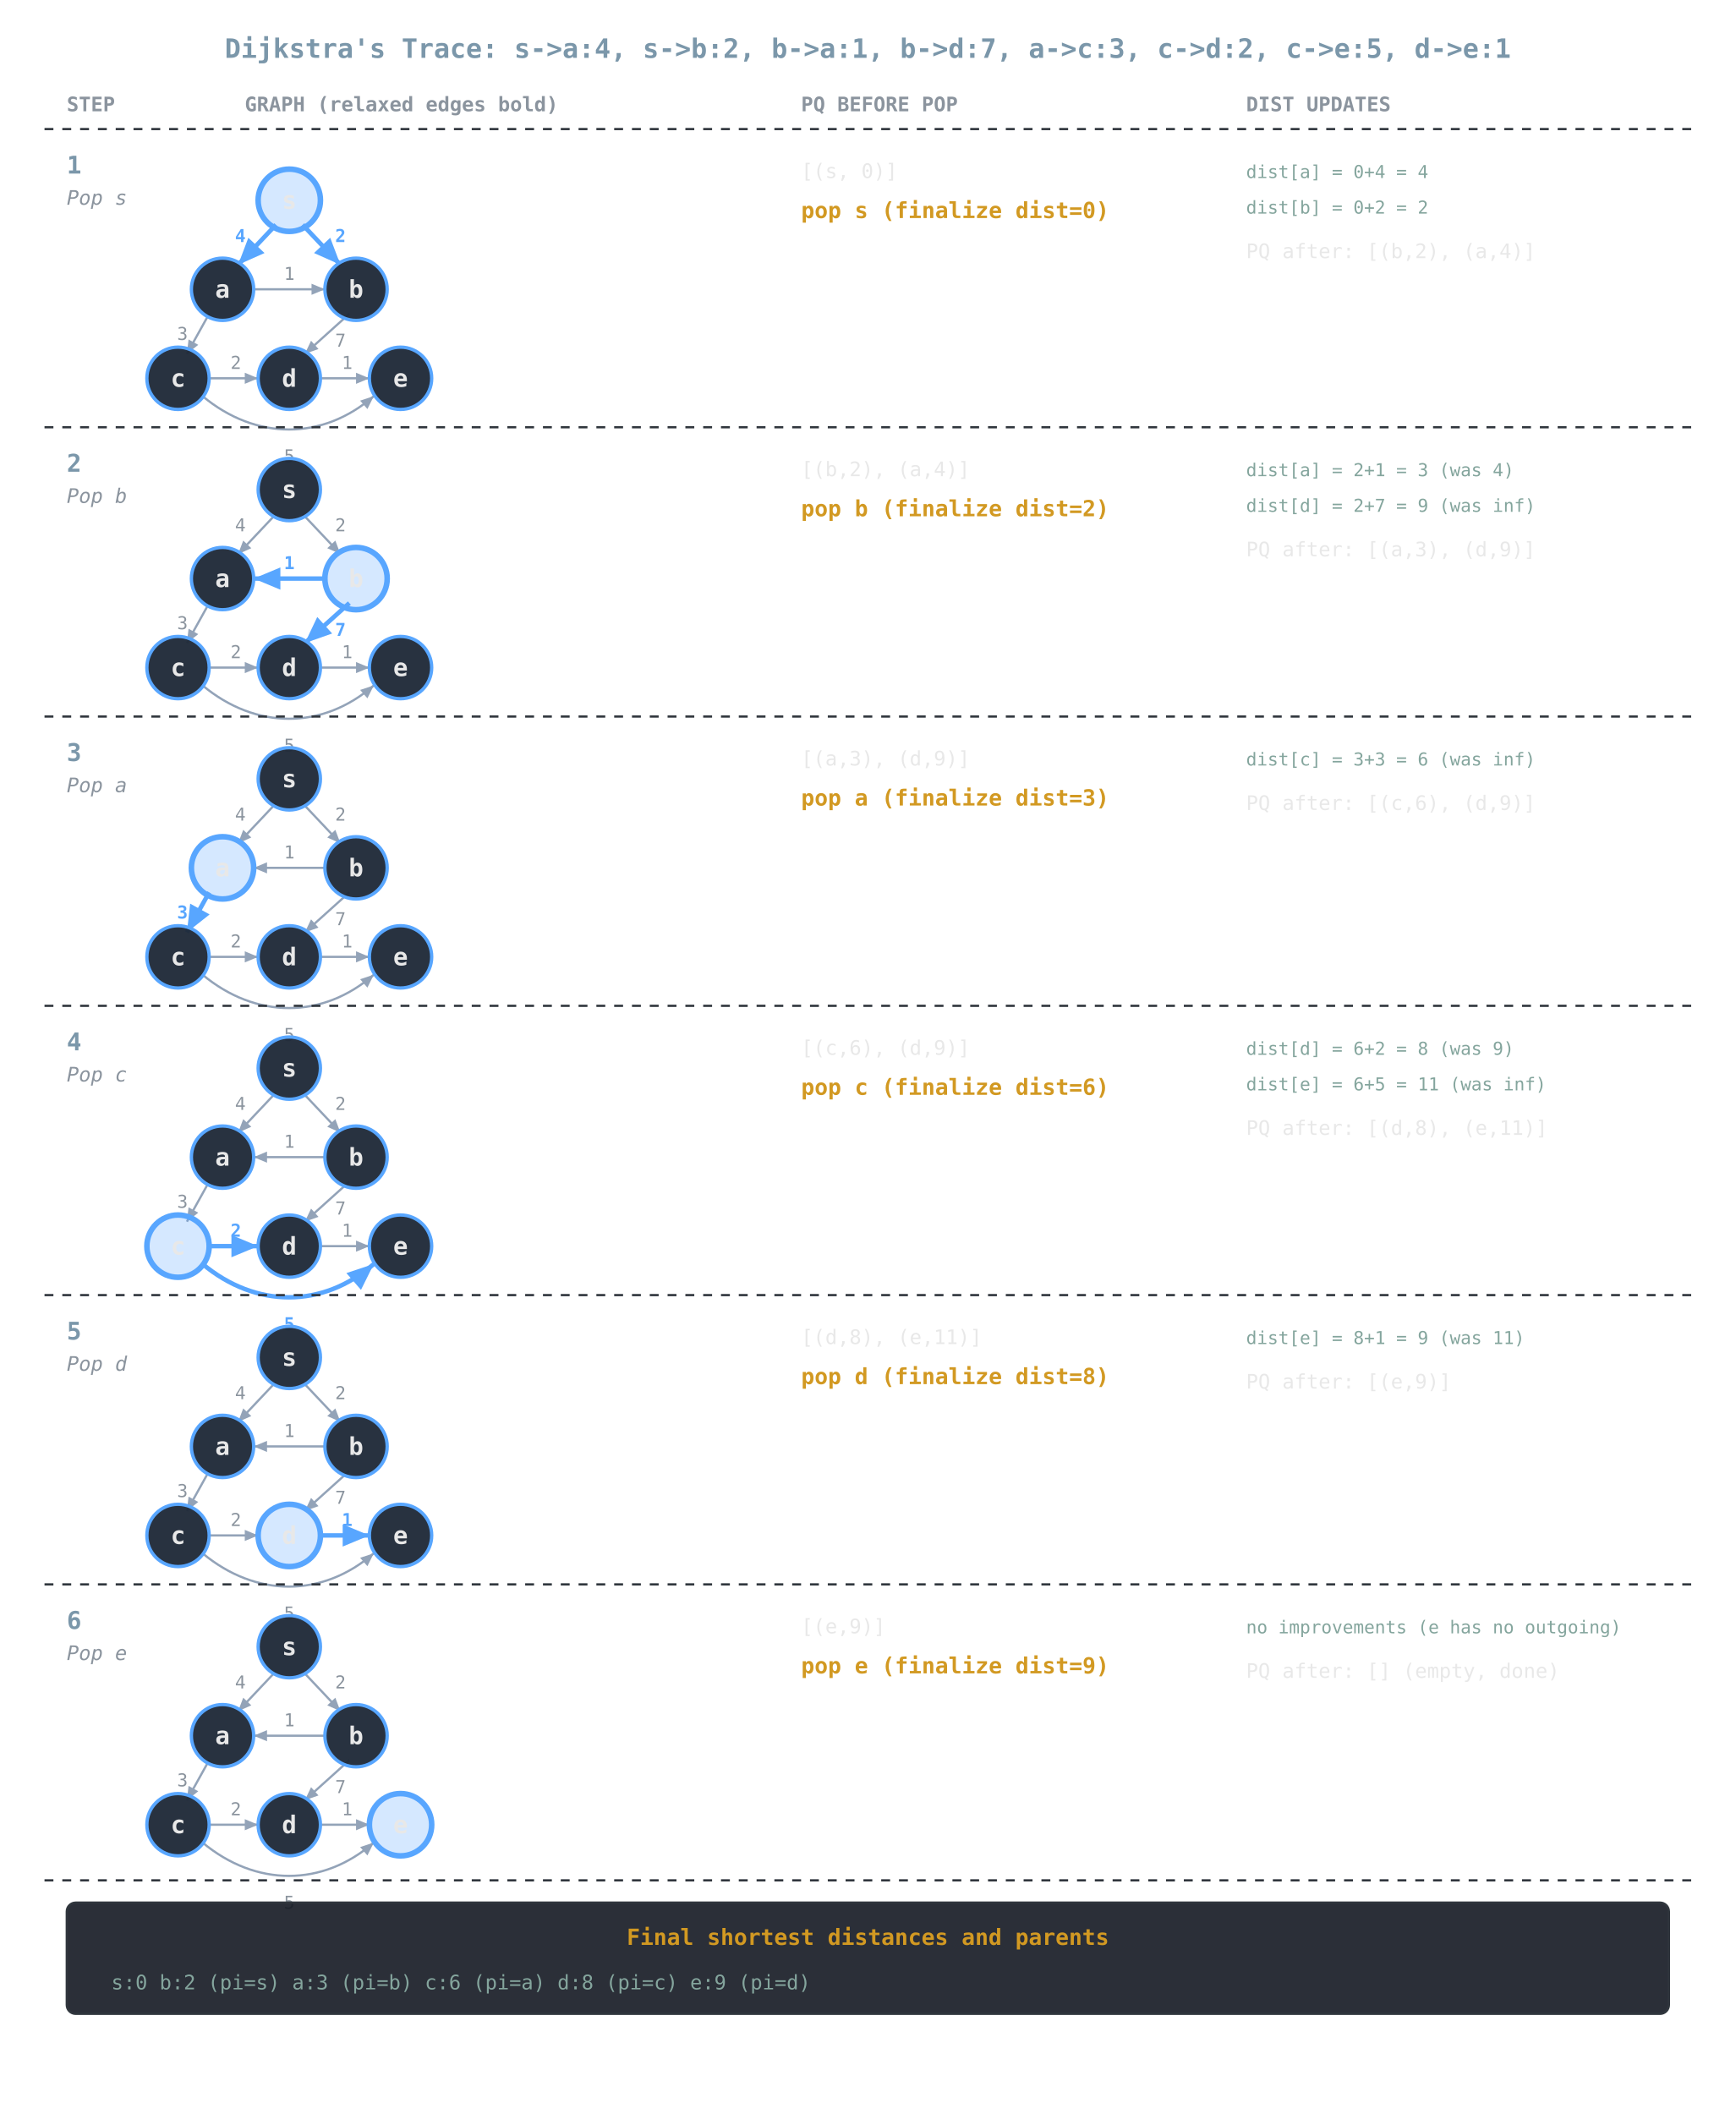
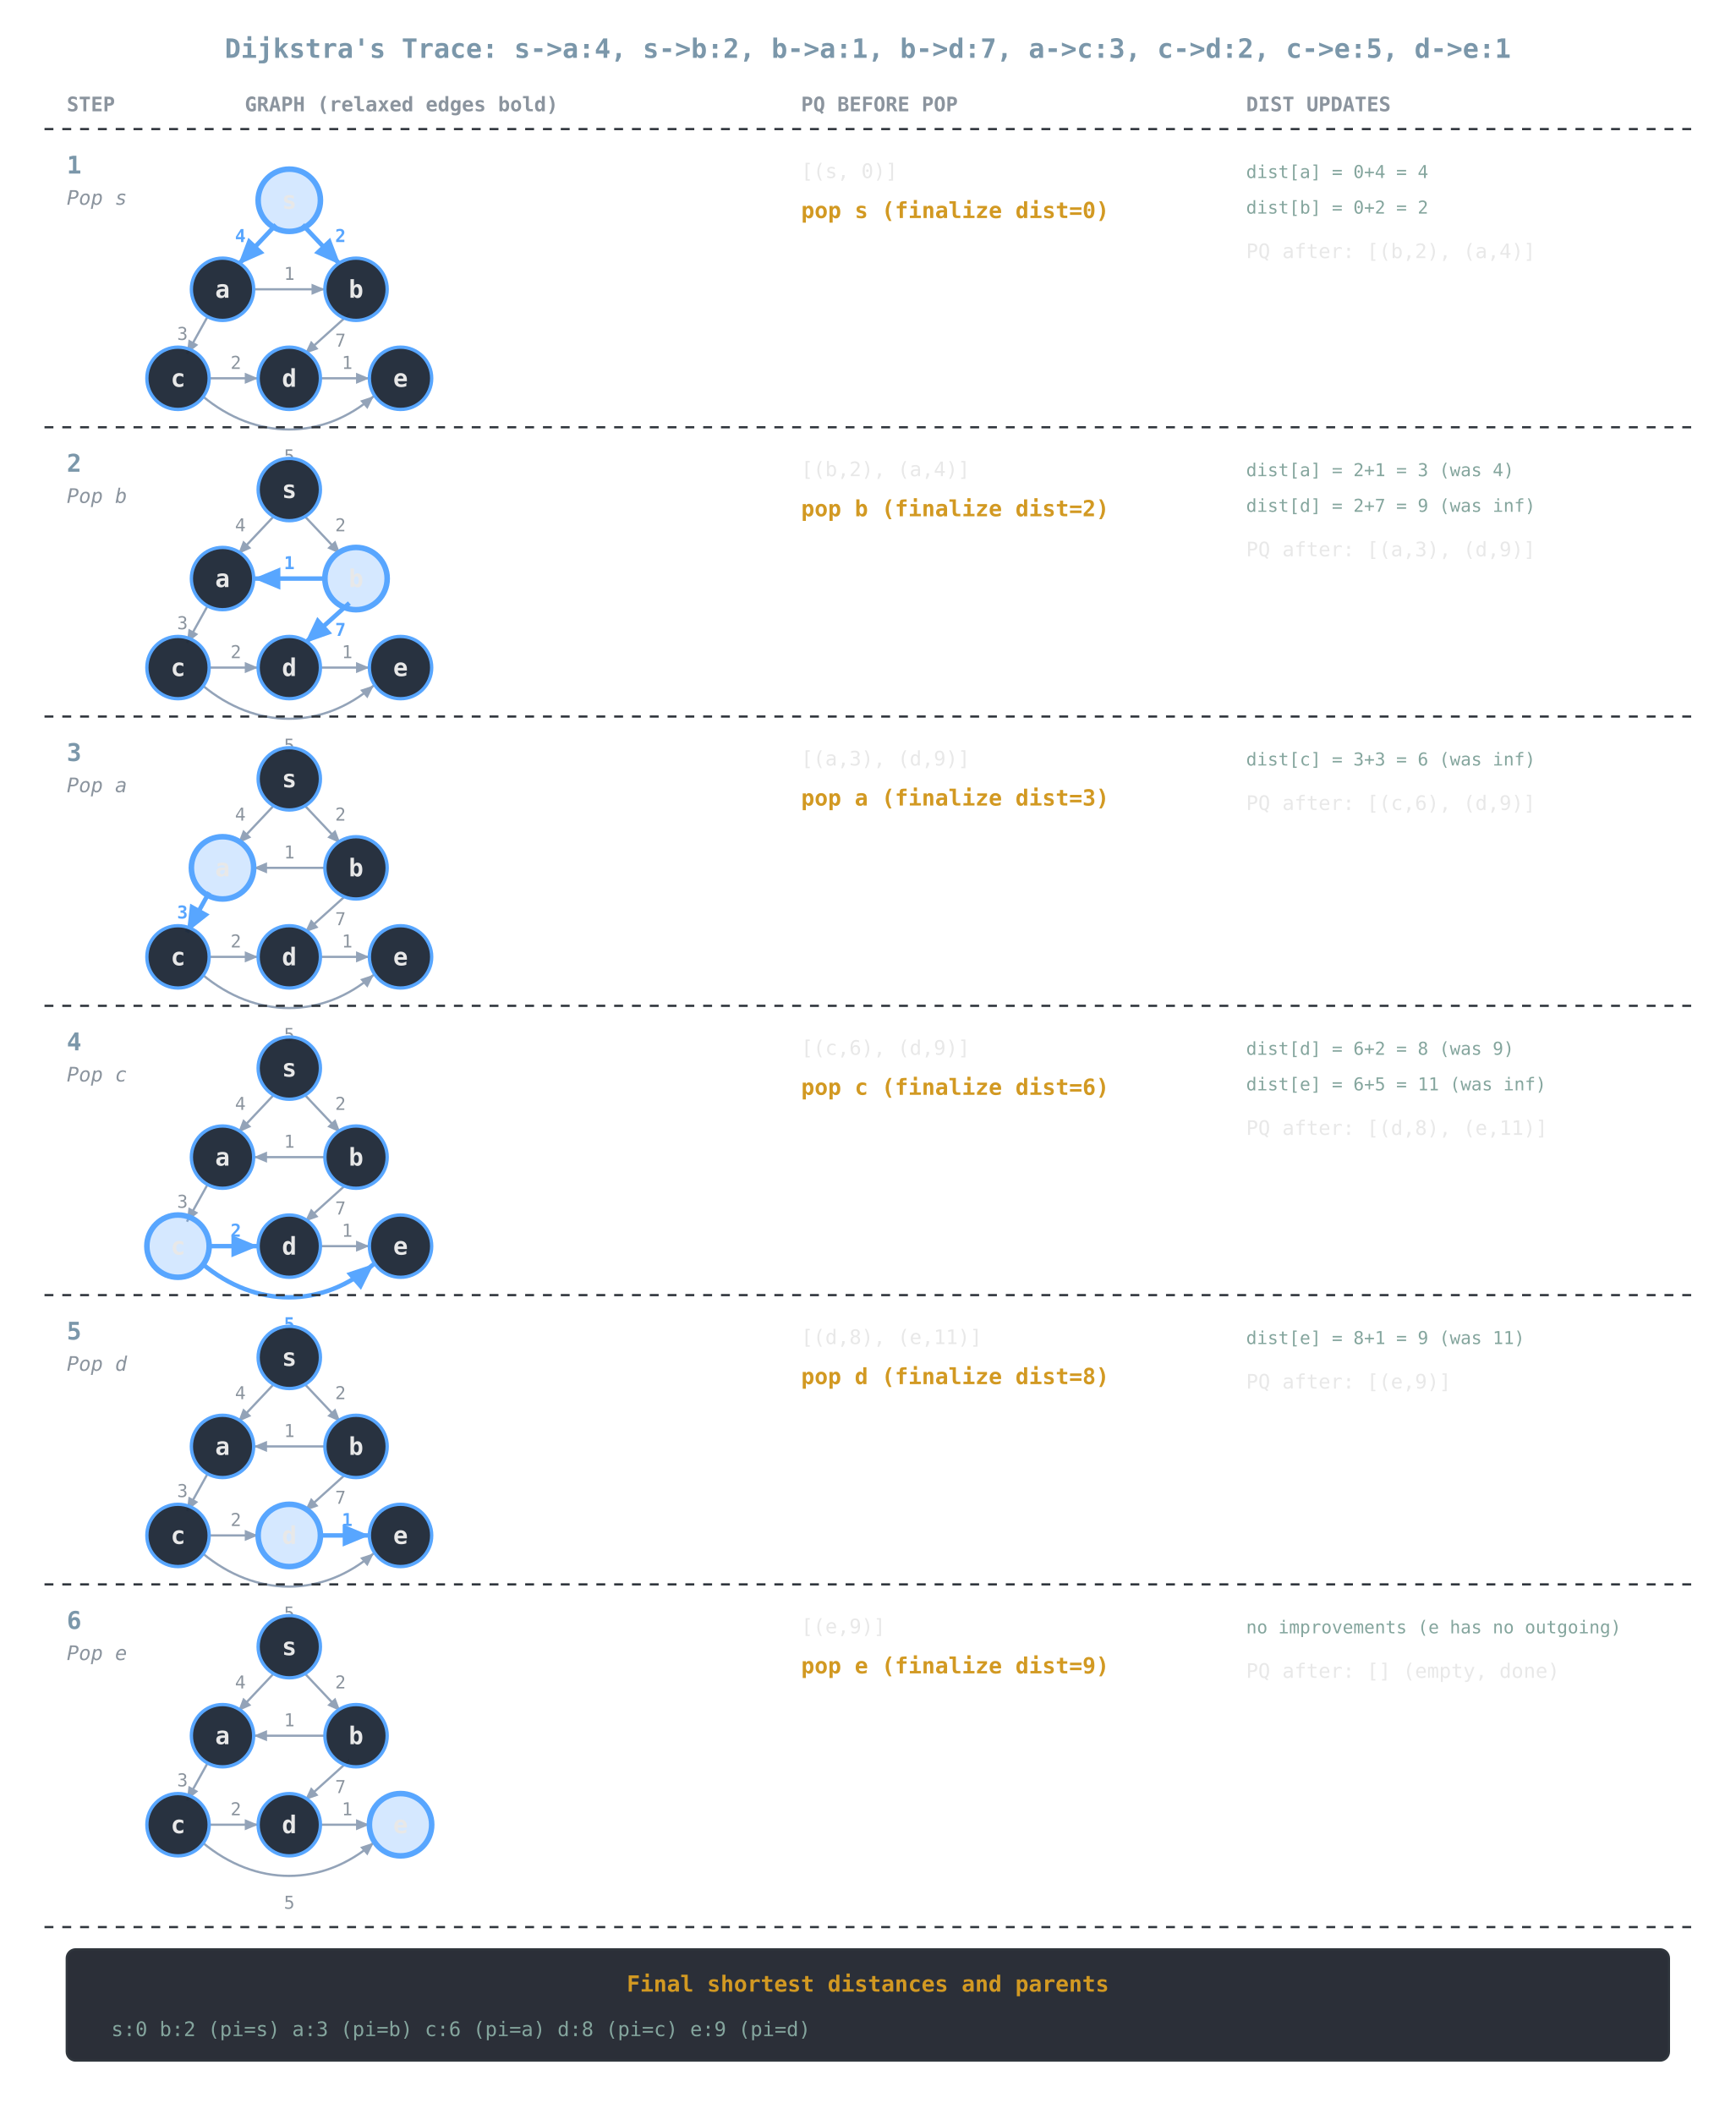
<svg xmlns="http://www.w3.org/2000/svg" viewBox="0 0 780 950" fill="none">
  <style>
    text { font-family: 'IBM Plex Mono', 'SF Mono', 'Fira Code', 'Consolas', monospace; }
    .node { fill: rgba(30,40,55,0.95); stroke: #58a6ff; stroke-width: 1.5; }
    .node-popped { fill: rgba(88,166,255,0.25); stroke: #58a6ff; stroke-width: 2.5; }
    .node-text { font-size: 11px; fill: #e8e8e8; text-anchor: middle; dominant-baseline: central; font-weight: 600; }
    .edge { stroke: #93a3b8; stroke-width: 1; fill: none; }
    .edge-relaxed { stroke: #58a6ff; stroke-width: 2; fill: none; }
    .edge-weight { font-size: 8px; fill: #8b949e; text-anchor: middle; dominant-baseline: central; }
    .edge-weight-relaxed { font-size: 8px; fill: #58a6ff; text-anchor: middle; dominant-baseline: central; font-weight: 600; }
    .anno { font-size: 10px; fill: #d29922; font-weight: 600; }
    .anno-left { font-size: 10px; fill: #d29922; font-weight: 600; text-anchor: start; }
    .anno-mid { font-size: 10px; fill: #d29922; font-weight: 600; text-anchor: middle; }
    .desc { font-size: 9px; fill: #8b949e; font-style: italic; text-anchor: start; }
    .step-label { font-size: 11px; fill: #7b97aa; font-weight: 700; text-anchor: start; }
    .pq-text { font-size: 9px; fill: #e8e8e8; text-anchor: start; }
    .dist-text { font-size: 9px; fill: #84a59d; text-anchor: start; }
    .dist-update { font-size: 8px; fill: #84a59d; text-anchor: start; }
    .sep { stroke: #30363d; stroke-width: 1; stroke-dasharray: 4 4; }
    .title { font-size: 12px; fill: #7b97aa; font-weight: 600; text-anchor: middle; }
    .header { font-size: 9px; fill: #8b949e; font-weight: 600; text-anchor: start; }
    .callout-box { fill: rgba(20,25,35,0.9); stroke: #30363d; stroke-width: 1; rx: 4; }
    .arrow { fill: #93a3b8; }
    .arrow-relaxed { fill: #58a6ff; }
    @media (prefers-color-scheme: light) {
      .node { fill: #1a1a2e; stroke: #284b63; }
      .node-popped { fill: rgba(40,75,99,0.25); stroke: #284b63; }
      .edge { stroke: #d1d5db; }
      .edge-relaxed { stroke: #284b63; }
      .edge-weight { fill: #9ca3af; }
      .edge-weight-relaxed { fill: #284b63; }
      .anno, .anno-left, .anno-mid { fill: #9e6000; }
      .desc { fill: #6e7781; }
      .step-label { fill: #284b63; }
      .pq-text { fill: #1a1a2e; }
      .dist-text { fill: #4a7c6f; }
      .dist-update { fill: #4a7c6f; }
      .sep { stroke: #e5e5e5; }
      .title { fill: #284b63; }
      .header { fill: #6e7781; }
      .callout-box { fill: rgba(240,240,245,0.95); stroke: #e5e5e5; }
      .arrow { fill: #d1d5db; }
      .arrow-relaxed { fill: #284b63; }
    }
  </style>
  <defs>
    <marker id="arr" markerWidth="6" markerHeight="5" refX="6" refY="2.5" orient="auto">
      <polygon points="0 0, 6 2.5, 0 5" class="arrow" />
    </marker>
    <marker id="arr-r" markerWidth="6" markerHeight="5" refX="6" refY="2.5" orient="auto">
      <polygon points="0 0, 6 2.5, 0 5" class="arrow-relaxed" />
    </marker>
  </defs>
  <text x="390" y="26" class="title">Dijkstra's Trace: s-&gt;a:4, s-&gt;b:2, b-&gt;a:1, b-&gt;d:7, a-&gt;c:3, c-&gt;d:2, c-&gt;e:5, d-&gt;e:1</text>
  <text x="30" y="50" class="header">STEP</text>
  <text x="110" y="50" class="header">GRAPH (relaxed edges bold)</text>
  <text x="360" y="50" class="header">PQ BEFORE POP</text>
  <text x="560" y="50" class="header">DIST UPDATES</text>
  <line x1="20" y1="58" x2="760" y2="58" class="sep" />
  <text x="30" y="78" class="step-label">1</text>
  <text x="30" y="92" class="desc">Pop s</text>
  <line x1="124" y1="101" x2="107" y2="119" class="edge-relaxed" marker-end="url(#arr-r)" />
  <text x="108" y="106" class="edge-weight-relaxed">4</text>
  <line x1="136" y1="101" x2="153" y2="119" class="edge-relaxed" marker-end="url(#arr-r)" />
  <text x="153" y="106" class="edge-weight-relaxed">2</text>
  <line x1="114" y1="130" x2="146" y2="130" class="edge" marker-end="url(#arr)" />
  <text x="130" y="123" class="edge-weight">1</text>
  <line x1="157" y1="141" x2="137" y2="159" class="edge" marker-end="url(#arr)" />
  <text x="153" y="153" class="edge-weight">7</text>
  <line x1="94" y1="141" x2="84" y2="159" class="edge" marker-end="url(#arr)" />
  <text x="82" y="150" class="edge-weight">3</text>
  <line x1="94" y1="170" x2="116" y2="170" class="edge" marker-end="url(#arr)" />
  <text x="106" y="163" class="edge-weight">2</text>
  <path d="M 91,178 C 115,198 145,198 168,178" class="edge" marker-end="url(#arr)" />
  <text x="130" y="205" class="edge-weight">5</text>
  <line x1="144" y1="170" x2="166" y2="170" class="edge" marker-end="url(#arr)" />
  <text x="156" y="163" class="edge-weight">1</text>
  <circle cx="130" cy="90" r="14" class="node-popped" />
  <text x="130" y="90" class="node-text">s</text>
  <circle cx="100" cy="130" r="14" class="node" />
  <text x="100" y="130" class="node-text">a</text>
  <circle cx="160" cy="130" r="14" class="node" />
  <text x="160" y="130" class="node-text">b</text>
  <circle cx="80" cy="170" r="14" class="node" />
  <text x="80" y="170" class="node-text">c</text>
  <circle cx="130" cy="170" r="14" class="node" />
  <text x="130" y="170" class="node-text">d</text>
  <circle cx="180" cy="170" r="14" class="node" />
  <text x="180" y="170" class="node-text">e</text>
  <text x="360" y="80" class="pq-text">[(s, 0)]</text>
  <text x="360" y="98" class="anno-left">pop s (finalize dist=0)</text>
  <text x="560" y="80" class="dist-update">dist[a] = 0+4 = 4</text>
  <text x="560" y="96" class="dist-update">dist[b] = 0+2 = 2</text>
  <text x="560" y="116" class="pq-text">PQ after: [(b,2), (a,4)]</text>
  <line x1="20" y1="192" x2="760" y2="192" class="sep" />
  <text x="30" y="212" class="step-label">2</text>
  <text x="30" y="226" class="desc">Pop b</text>
  <line x1="124" y1="231" x2="107" y2="249" class="edge" marker-end="url(#arr)" />
  <text x="108" y="236" class="edge-weight">4</text>
  <line x1="136" y1="231" x2="153" y2="249" class="edge" marker-end="url(#arr)" />
  <text x="153" y="236" class="edge-weight">2</text>
  <line x1="146" y1="260" x2="114" y2="260" class="edge-relaxed" marker-end="url(#arr-r)" />
  <text x="130" y="253" class="edge-weight-relaxed">1</text>
  <line x1="157" y1="271" x2="137" y2="289" class="edge-relaxed" marker-end="url(#arr-r)" />
  <text x="153" y="283" class="edge-weight-relaxed">7</text>
  <line x1="94" y1="271" x2="84" y2="289" class="edge" marker-end="url(#arr)" />
  <text x="82" y="280" class="edge-weight">3</text>
  <line x1="94" y1="300" x2="116" y2="300" class="edge" marker-end="url(#arr)" />
  <text x="106" y="293" class="edge-weight">2</text>
  <path d="M 91,308 C 115,328 145,328 168,308" class="edge" marker-end="url(#arr)" />
  <text x="130" y="335" class="edge-weight">5</text>
  <line x1="144" y1="300" x2="166" y2="300" class="edge" marker-end="url(#arr)" />
  <text x="156" y="293" class="edge-weight">1</text>
  <circle cx="130" cy="220" r="14" class="node" />
  <text x="130" y="220" class="node-text">s</text>
  <circle cx="100" cy="260" r="14" class="node" />
  <text x="100" y="260" class="node-text">a</text>
  <circle cx="160" cy="260" r="14" class="node-popped" />
  <text x="160" y="260" class="node-text">b</text>
  <circle cx="80" cy="300" r="14" class="node" />
  <text x="80" y="300" class="node-text">c</text>
  <circle cx="130" cy="300" r="14" class="node" />
  <text x="130" y="300" class="node-text">d</text>
  <circle cx="180" cy="300" r="14" class="node" />
  <text x="180" y="300" class="node-text">e</text>
  <text x="360" y="214" class="pq-text">[(b,2), (a,4)]</text>
  <text x="360" y="232" class="anno-left">pop b (finalize dist=2)</text>
  <text x="560" y="214" class="dist-update">dist[a] = 2+1 = 3 (was 4)</text>
  <text x="560" y="230" class="dist-update">dist[d] = 2+7 = 9 (was inf)</text>
  <text x="560" y="250" class="pq-text">PQ after: [(a,3), (d,9)]</text>
  <line x1="20" y1="322" x2="760" y2="322" class="sep" />
  <text x="30" y="342" class="step-label">3</text>
  <text x="30" y="356" class="desc">Pop a</text>
  <line x1="124" y1="361" x2="107" y2="379" class="edge" marker-end="url(#arr)" />
  <text x="108" y="366" class="edge-weight">4</text>
  <line x1="136" y1="361" x2="153" y2="379" class="edge" marker-end="url(#arr)" />
  <text x="153" y="366" class="edge-weight">2</text>
  <line x1="146" y1="390" x2="114" y2="390" class="edge" marker-end="url(#arr)" />
  <text x="130" y="383" class="edge-weight">1</text>
  <line x1="157" y1="401" x2="137" y2="419" class="edge" marker-end="url(#arr)" />
  <text x="153" y="413" class="edge-weight">7</text>
  <line x1="94" y1="401" x2="84" y2="419" class="edge-relaxed" marker-end="url(#arr-r)" />
  <text x="82" y="410" class="edge-weight-relaxed">3</text>
  <line x1="94" y1="430" x2="116" y2="430" class="edge" marker-end="url(#arr)" />
  <text x="106" y="423" class="edge-weight">2</text>
  <path d="M 91,438 C 115,458 145,458 168,438" class="edge" marker-end="url(#arr)" />
  <text x="130" y="465" class="edge-weight">5</text>
  <line x1="144" y1="430" x2="166" y2="430" class="edge" marker-end="url(#arr)" />
  <text x="156" y="423" class="edge-weight">1</text>
  <circle cx="130" cy="350" r="14" class="node" />
  <text x="130" y="350" class="node-text">s</text>
  <circle cx="100" cy="390" r="14" class="node-popped" />
  <text x="100" y="390" class="node-text">a</text>
  <circle cx="160" cy="390" r="14" class="node" />
  <text x="160" y="390" class="node-text">b</text>
  <circle cx="80" cy="430" r="14" class="node" />
  <text x="80" y="430" class="node-text">c</text>
  <circle cx="130" cy="430" r="14" class="node" />
  <text x="130" y="430" class="node-text">d</text>
  <circle cx="180" cy="430" r="14" class="node" />
  <text x="180" y="430" class="node-text">e</text>
  <text x="360" y="344" class="pq-text">[(a,3), (d,9)]</text>
  <text x="360" y="362" class="anno-left">pop a (finalize dist=3)</text>
  <text x="560" y="344" class="dist-update">dist[c] = 3+3 = 6 (was inf)</text>
  <text x="560" y="364" class="pq-text">PQ after: [(c,6), (d,9)]</text>
  <line x1="20" y1="452" x2="760" y2="452" class="sep" />
  <text x="30" y="472" class="step-label">4</text>
  <text x="30" y="486" class="desc">Pop c</text>
  <line x1="124" y1="491" x2="107" y2="509" class="edge" marker-end="url(#arr)" />
  <text x="108" y="496" class="edge-weight">4</text>
  <line x1="136" y1="491" x2="153" y2="509" class="edge" marker-end="url(#arr)" />
  <text x="153" y="496" class="edge-weight">2</text>
  <line x1="146" y1="520" x2="114" y2="520" class="edge" marker-end="url(#arr)" />
  <text x="130" y="513" class="edge-weight">1</text>
  <line x1="157" y1="531" x2="137" y2="549" class="edge" marker-end="url(#arr)" />
  <text x="153" y="543" class="edge-weight">7</text>
  <line x1="94" y1="531" x2="84" y2="549" class="edge" marker-end="url(#arr)" />
  <text x="82" y="540" class="edge-weight">3</text>
  <line x1="94" y1="560" x2="116" y2="560" class="edge-relaxed" marker-end="url(#arr-r)" />
  <text x="106" y="553" class="edge-weight-relaxed">2</text>
  <path d="M 91,568 C 115,588 145,588 168,568" class="edge-relaxed" marker-end="url(#arr-r)" />
  <text x="130" y="595" class="edge-weight-relaxed">5</text>
  <line x1="144" y1="560" x2="166" y2="560" class="edge" marker-end="url(#arr)" />
  <text x="156" y="553" class="edge-weight">1</text>
  <circle cx="130" cy="480" r="14" class="node" />
  <text x="130" y="480" class="node-text">s</text>
  <circle cx="100" cy="520" r="14" class="node" />
  <text x="100" y="520" class="node-text">a</text>
  <circle cx="160" cy="520" r="14" class="node" />
  <text x="160" y="520" class="node-text">b</text>
  <circle cx="80" cy="560" r="14" class="node-popped" />
  <text x="80" y="560" class="node-text">c</text>
  <circle cx="130" cy="560" r="14" class="node" />
  <text x="130" y="560" class="node-text">d</text>
  <circle cx="180" cy="560" r="14" class="node" />
  <text x="180" y="560" class="node-text">e</text>
  <text x="360" y="474" class="pq-text">[(c,6), (d,9)]</text>
  <text x="360" y="492" class="anno-left">pop c (finalize dist=6)</text>
  <text x="560" y="474" class="dist-update">dist[d] = 6+2 = 8 (was 9)</text>
  <text x="560" y="490" class="dist-update">dist[e] = 6+5 = 11 (was inf)</text>
  <text x="560" y="510" class="pq-text">PQ after: [(d,8), (e,11)]</text>
  <line x1="20" y1="582" x2="760" y2="582" class="sep" />
  <text x="30" y="602" class="step-label">5</text>
  <text x="30" y="616" class="desc">Pop d</text>
  <line x1="124" y1="621" x2="107" y2="639" class="edge" marker-end="url(#arr)" />
  <text x="108" y="626" class="edge-weight">4</text>
  <line x1="136" y1="621" x2="153" y2="639" class="edge" marker-end="url(#arr)" />
  <text x="153" y="626" class="edge-weight">2</text>
  <line x1="146" y1="650" x2="114" y2="650" class="edge" marker-end="url(#arr)" />
  <text x="130" y="643" class="edge-weight">1</text>
  <line x1="157" y1="661" x2="137" y2="679" class="edge" marker-end="url(#arr)" />
  <text x="153" y="673" class="edge-weight">7</text>
  <line x1="94" y1="661" x2="84" y2="679" class="edge" marker-end="url(#arr)" />
  <text x="82" y="670" class="edge-weight">3</text>
  <line x1="94" y1="690" x2="116" y2="690" class="edge" marker-end="url(#arr)" />
  <text x="106" y="683" class="edge-weight">2</text>
  <path d="M 91,698 C 115,718 145,718 168,698" class="edge" marker-end="url(#arr)" />
  <text x="130" y="725" class="edge-weight">5</text>
  <line x1="144" y1="690" x2="166" y2="690" class="edge-relaxed" marker-end="url(#arr-r)" />
  <text x="156" y="683" class="edge-weight-relaxed">1</text>
  <circle cx="130" cy="610" r="14" class="node" />
  <text x="130" y="610" class="node-text">s</text>
  <circle cx="100" cy="650" r="14" class="node" />
  <text x="100" y="650" class="node-text">a</text>
  <circle cx="160" cy="650" r="14" class="node" />
  <text x="160" y="650" class="node-text">b</text>
  <circle cx="80" cy="690" r="14" class="node" />
  <text x="80" y="690" class="node-text">c</text>
  <circle cx="130" cy="690" r="14" class="node-popped" />
  <text x="130" y="690" class="node-text">d</text>
  <circle cx="180" cy="690" r="14" class="node" />
  <text x="180" y="690" class="node-text">e</text>
  <text x="360" y="604" class="pq-text">[(d,8), (e,11)]</text>
  <text x="360" y="622" class="anno-left">pop d (finalize dist=8)</text>
  <text x="560" y="604" class="dist-update">dist[e] = 8+1 = 9 (was 11)</text>
  <text x="560" y="624" class="pq-text">PQ after: [(e,9)]</text>
  <line x1="20" y1="712" x2="760" y2="712" class="sep" />
  <text x="30" y="732" class="step-label">6</text>
  <text x="30" y="746" class="desc">Pop e</text>
  <line x1="124" y1="751" x2="107" y2="769" class="edge" marker-end="url(#arr)" />
  <text x="108" y="756" class="edge-weight">4</text>
  <line x1="136" y1="751" x2="153" y2="769" class="edge" marker-end="url(#arr)" />
  <text x="153" y="756" class="edge-weight">2</text>
  <line x1="146" y1="780" x2="114" y2="780" class="edge" marker-end="url(#arr)" />
  <text x="130" y="773" class="edge-weight">1</text>
  <line x1="157" y1="791" x2="137" y2="809" class="edge" marker-end="url(#arr)" />
  <text x="153" y="803" class="edge-weight">7</text>
  <line x1="94" y1="791" x2="84" y2="809" class="edge" marker-end="url(#arr)" />
  <text x="82" y="800" class="edge-weight">3</text>
  <line x1="94" y1="820" x2="116" y2="820" class="edge" marker-end="url(#arr)" />
  <text x="106" y="813" class="edge-weight">2</text>
  <path d="M 91,828 C 115,848 145,848 168,828" class="edge" marker-end="url(#arr)" />
  <text x="130" y="855" class="edge-weight">5</text>
  <line x1="144" y1="820" x2="166" y2="820" class="edge" marker-end="url(#arr)" />
  <text x="156" y="813" class="edge-weight">1</text>
  <circle cx="130" cy="740" r="14" class="node" />
  <text x="130" y="740" class="node-text">s</text>
  <circle cx="100" cy="780" r="14" class="node" />
  <text x="100" y="780" class="node-text">a</text>
  <circle cx="160" cy="780" r="14" class="node" />
  <text x="160" y="780" class="node-text">b</text>
  <circle cx="80" cy="820" r="14" class="node" />
  <text x="80" y="820" class="node-text">c</text>
  <circle cx="130" cy="820" r="14" class="node" />
  <text x="130" y="820" class="node-text">d</text>
  <circle cx="180" cy="820" r="14" class="node-popped" />
  <text x="180" y="820" class="node-text">e</text>
  <text x="360" y="734" class="pq-text">[(e,9)]</text>
  <text x="360" y="752" class="anno-left">pop e (finalize dist=9)</text>
  <text x="560" y="734" class="dist-update">no improvements (e has no outgoing)</text>
  <text x="560" y="754" class="pq-text">PQ after: [] (empty, done)</text>
-   <line x1="20" y1="845" x2="760" y2="845" class="sep" />
-   <rect x="30" y="855" width="720" height="50" class="callout-box" rx="4" />
-   <text x="390" y="874" class="anno-mid">Final shortest distances and parents</text>
-   <text x="50" y="894" class="dist-text">s:0  b:2 (pi=s)  a:3 (pi=b)  c:6 (pi=a)  d:8 (pi=c)  e:9 (pi=d)</text>
+   <line x1="20" y1="866" x2="760" y2="866" class="sep" />
+   <rect x="30" y="876" width="720" height="50" class="callout-box" rx="4" />
+   <text x="390" y="895" class="anno-mid">Final shortest distances and parents</text>
+   <text x="50" y="915" class="dist-text">s:0  b:2 (pi=s)  a:3 (pi=b)  c:6 (pi=a)  d:8 (pi=c)  e:9 (pi=d)</text>
</svg>
